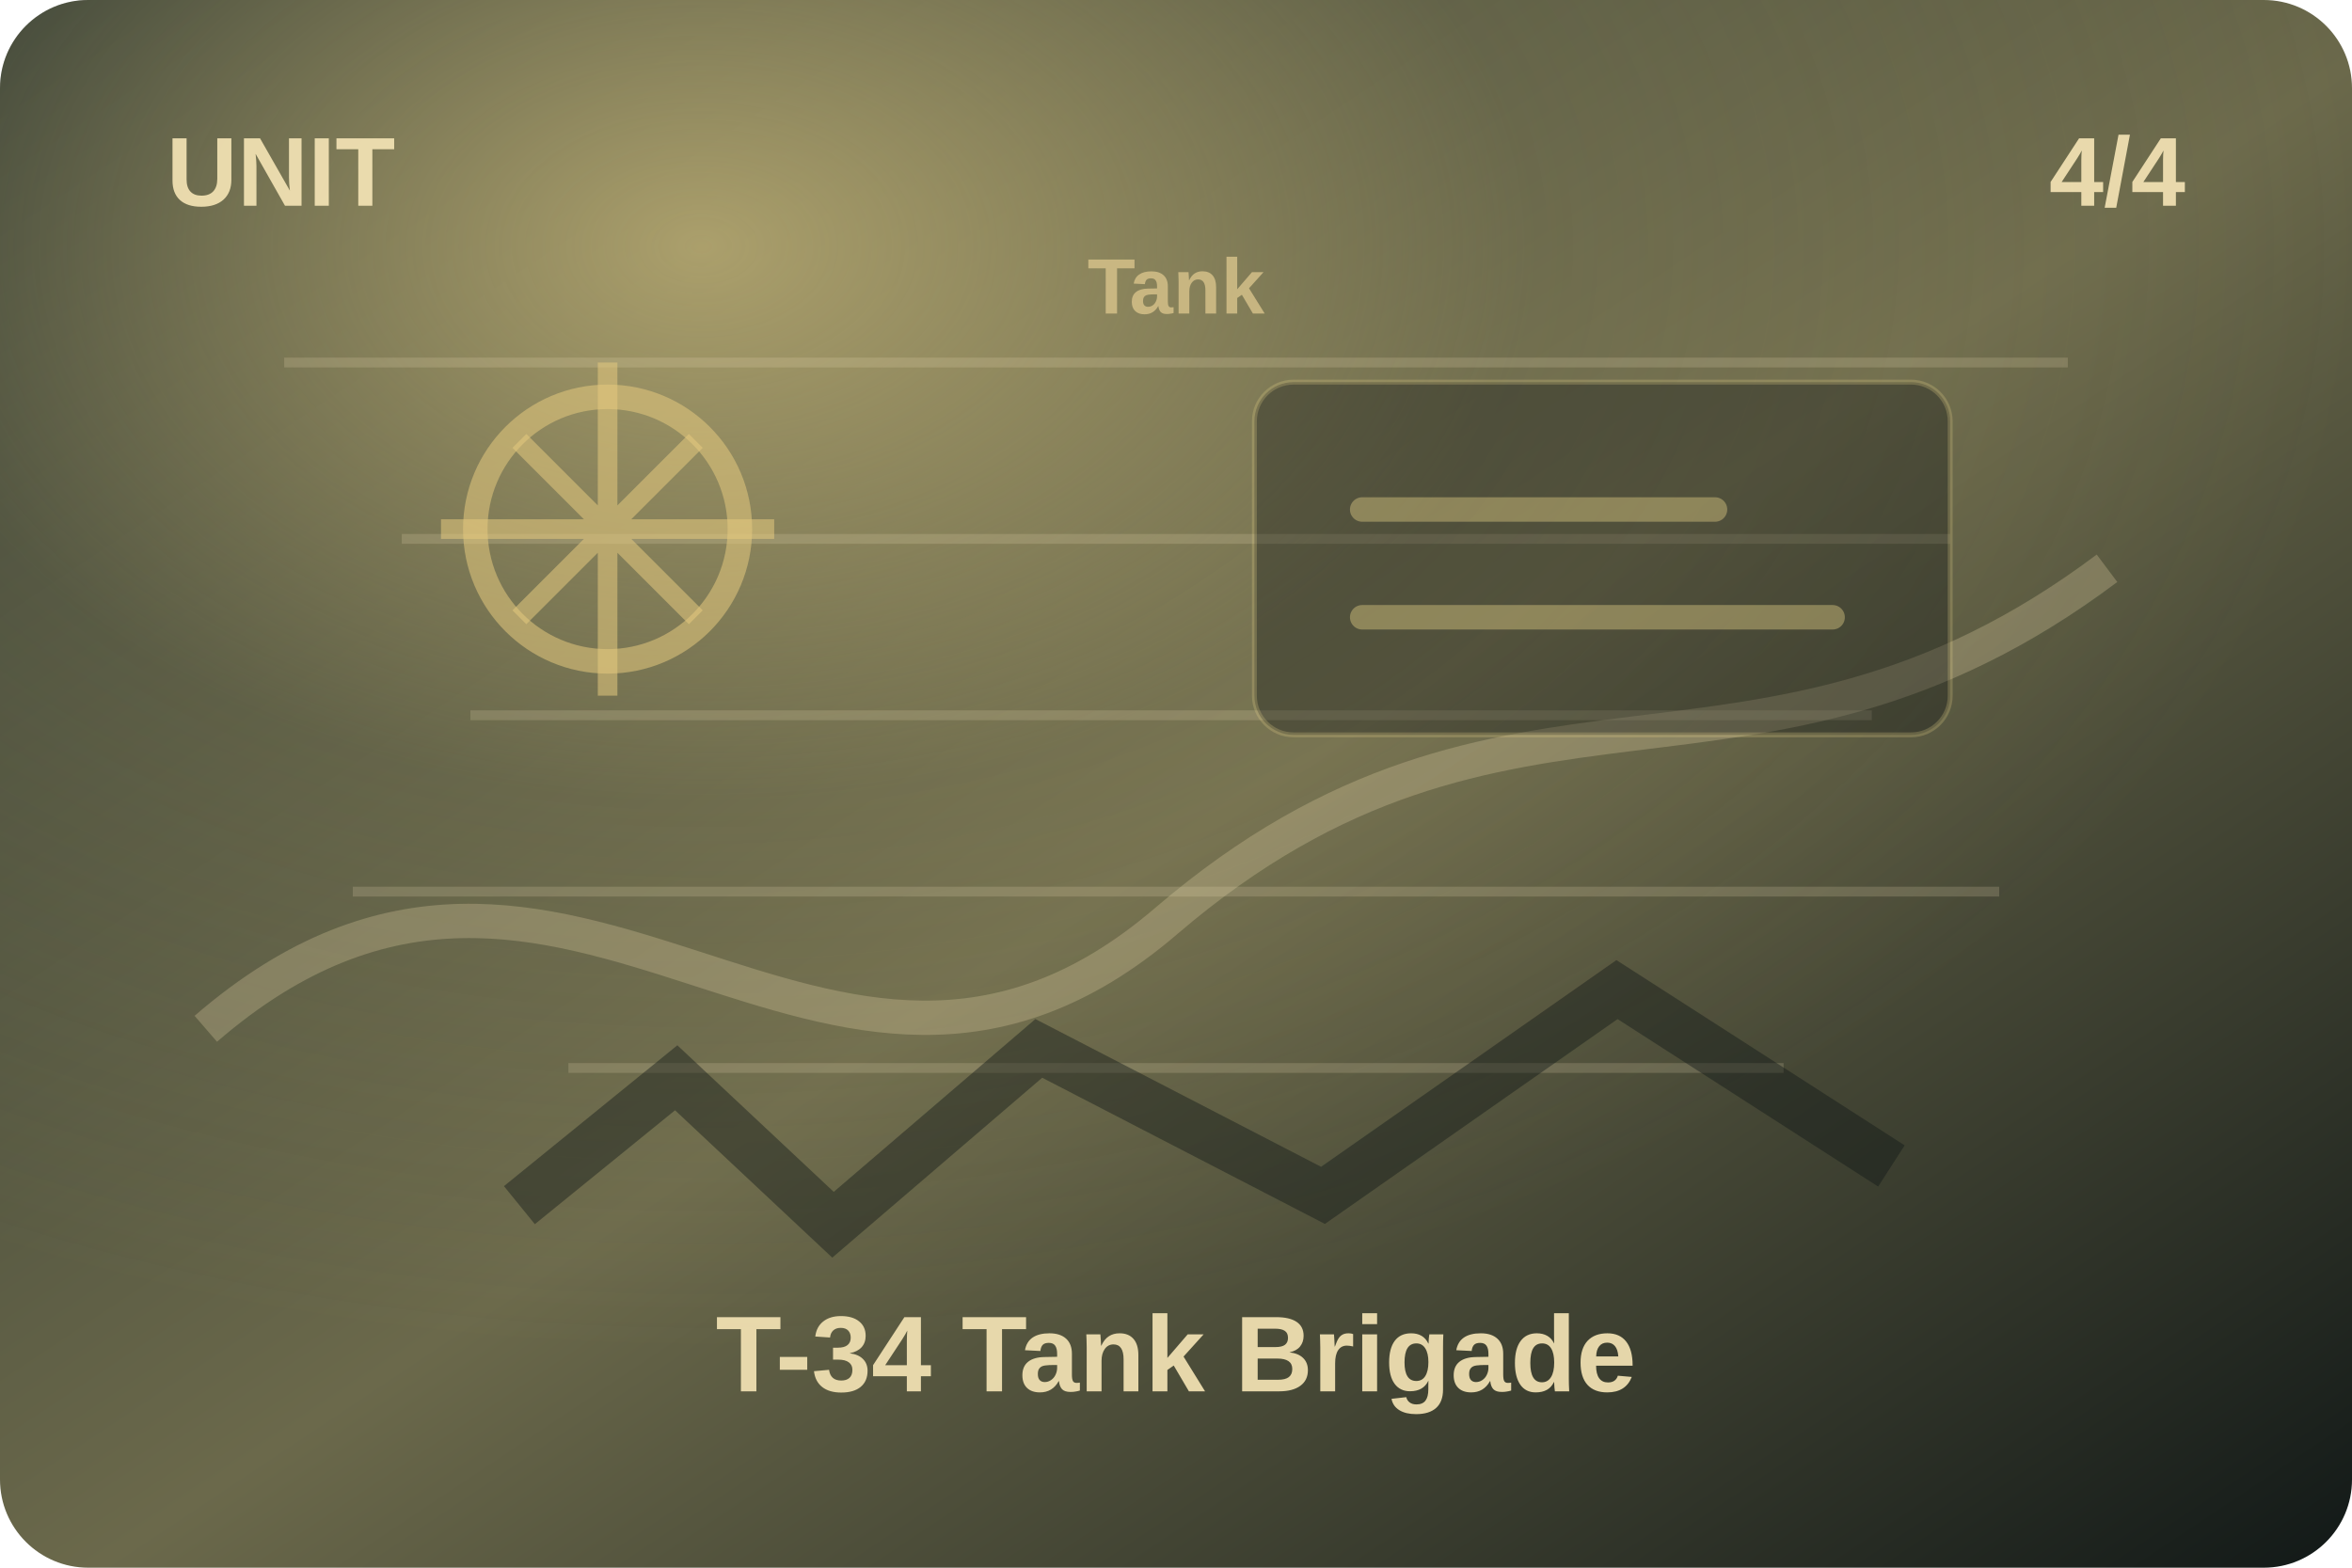
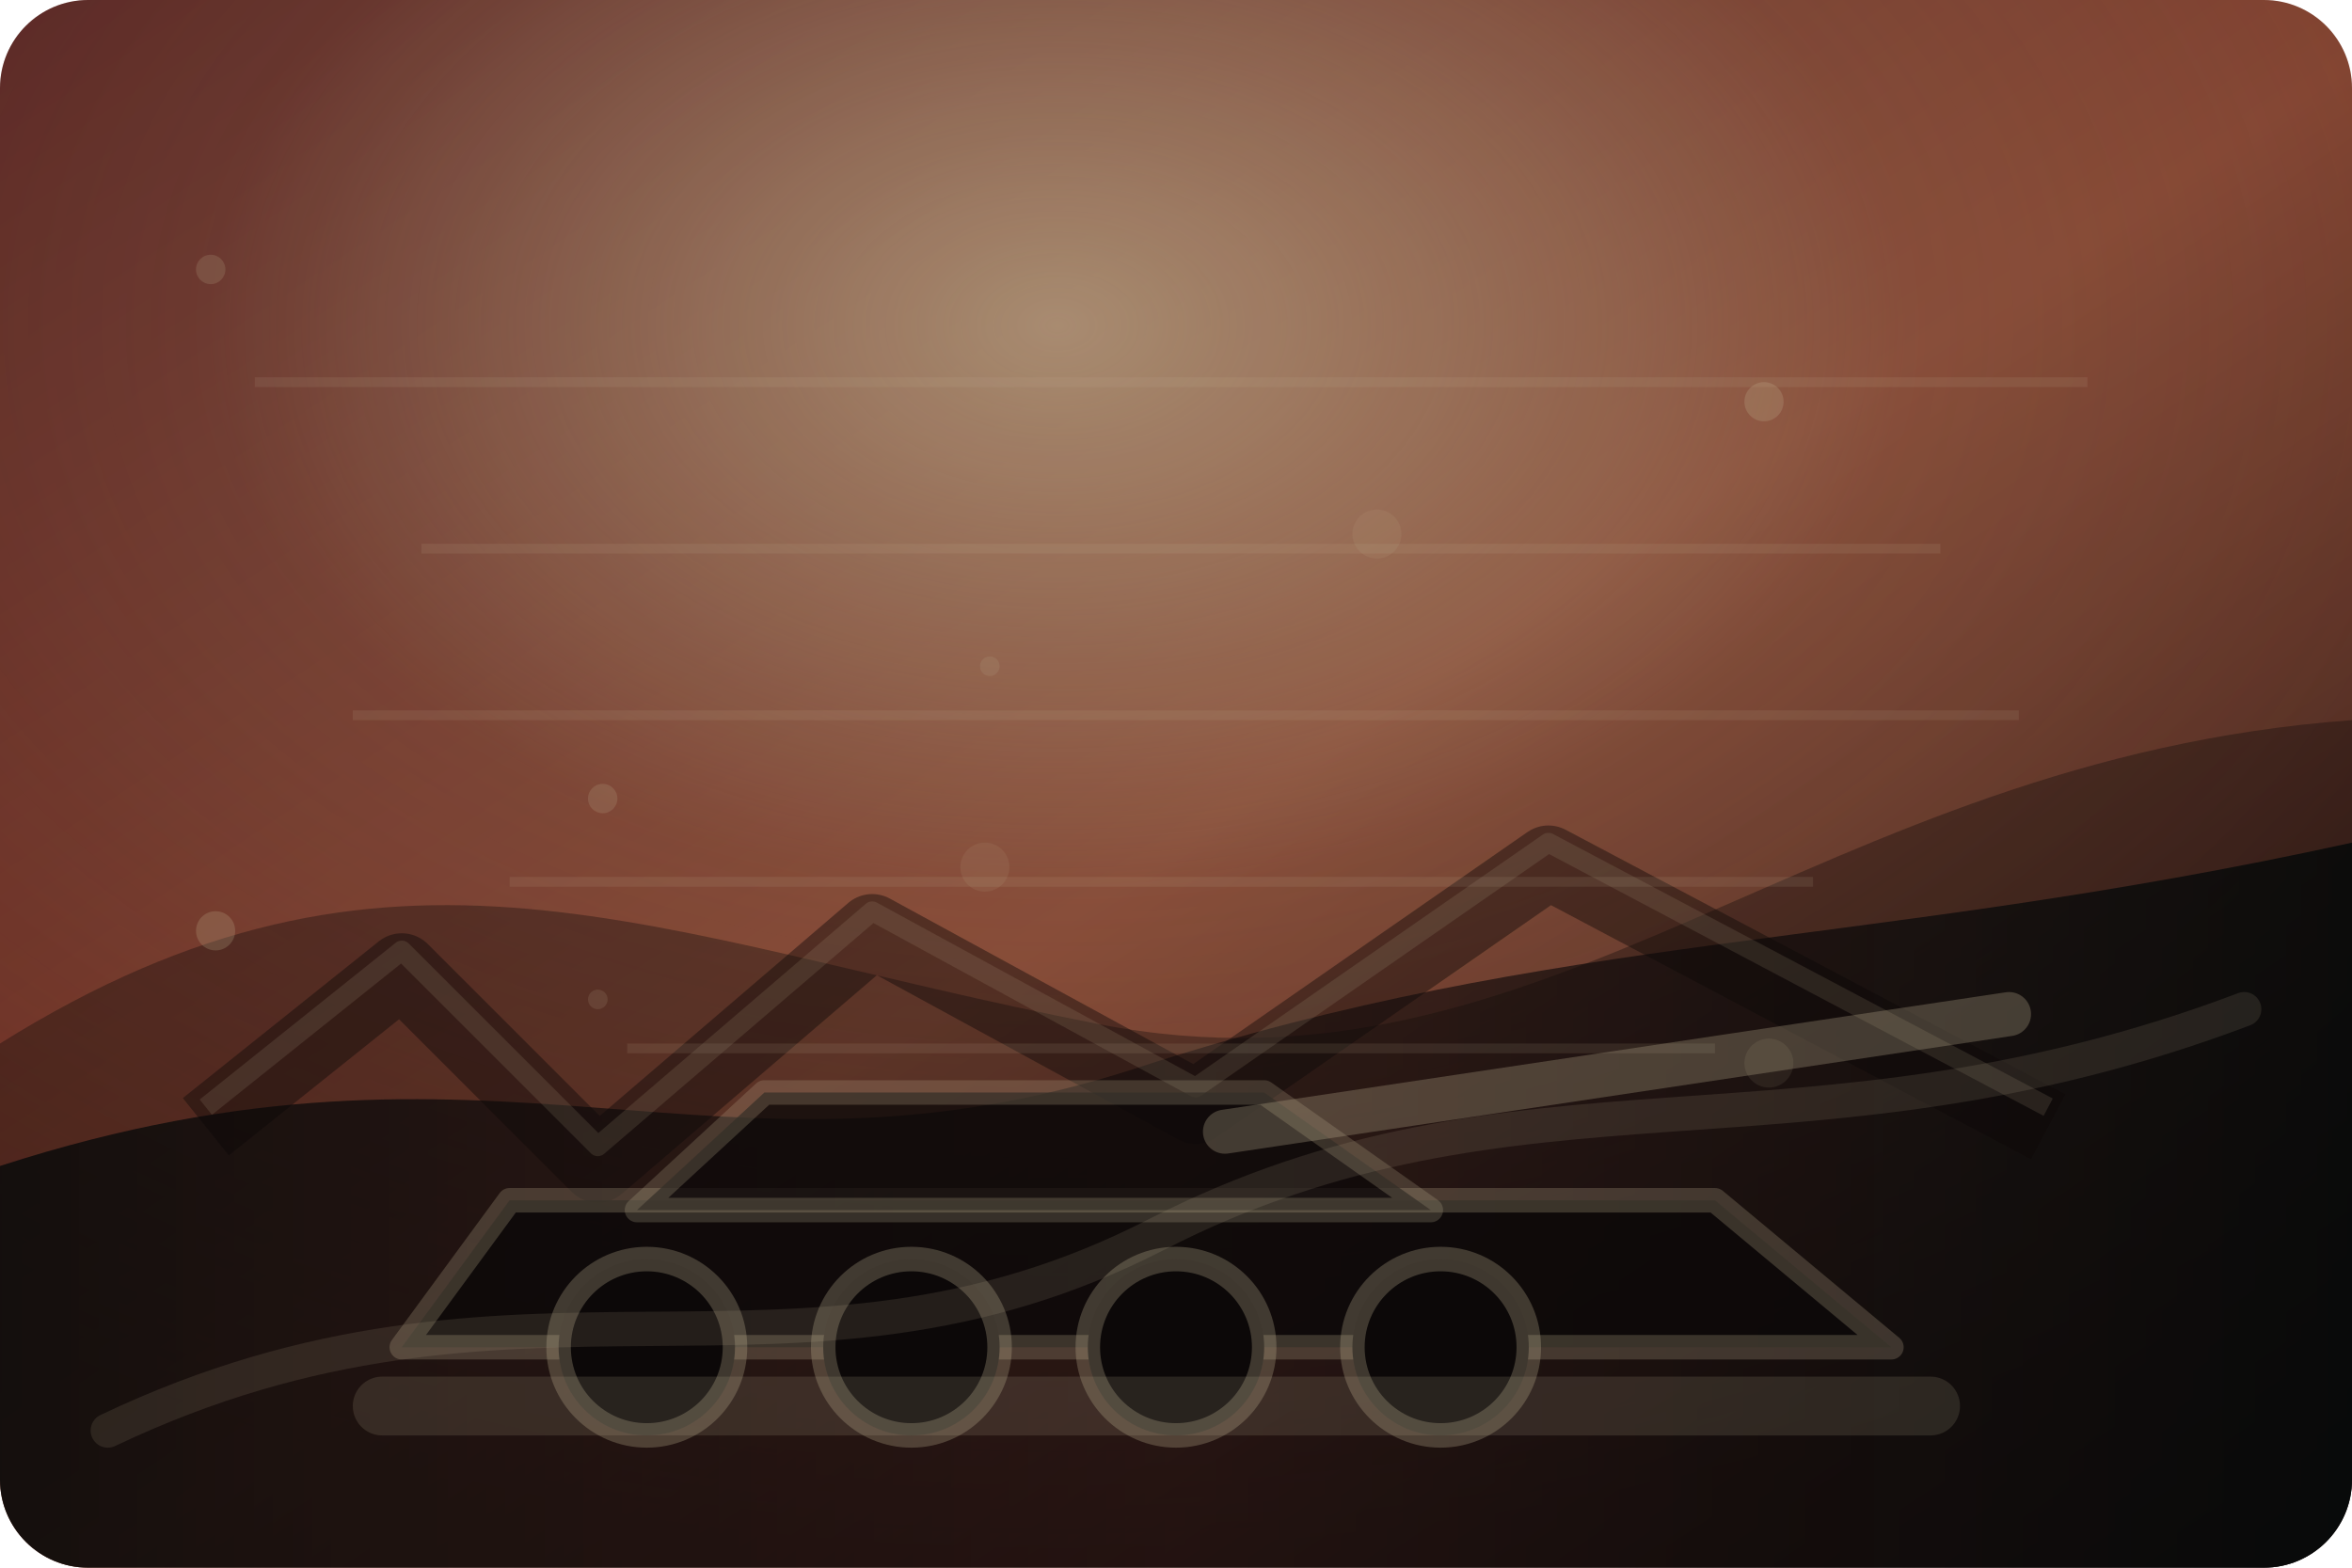
- <svg xmlns="http://www.w3.org/2000/svg" width="480" height="320" viewBox="0 0 480 320" role="img" aria-label="T-34 Tank Brigade placeholder art">
+ <svg xmlns="http://www.w3.org/2000/svg" width="480" height="320" viewBox="0 0 480 320" role="img" aria-label="T-34 Tank Brigade card art">
  <defs>
    <linearGradient id="bg" x1="0" x2="1" y1="0" y2="1">
-       <stop offset="0" stop-color="#26312d" />
-       <stop offset="0.52" stop-color="#6b694b" />
-       <stop offset="1" stop-color="#111817" />
+       <stop offset="0" stop-color="#551a1a" />
+       <stop offset="0.52" stop-color="#88402d" />
+       <stop offset="1" stop-color="#170d0d" />
    </linearGradient>
-     <radialGradient id="lamp" cx="30%" cy="16%" r="70%">
-       <stop offset="0" stop-color="#ead48a" stop-opacity="0.62" />
-       <stop offset="0.5" stop-color="#ead48a" stop-opacity="0.13" />
-       <stop offset="1" stop-color="#ead48a" stop-opacity="0" />
+     <radialGradient id="lamp" cx="45%" cy="21%" r="78%">
+       <stop offset="0" stop-color="#d5c7a1" stop-opacity="0.68" />
+       <stop offset="0.46" stop-color="#d5c7a1" stop-opacity="0.16" />
+       <stop offset="1" stop-color="#d5c7a1" stop-opacity="0" />
    </radialGradient>
+     <linearGradient id="ground" x1="0" x2="1" y1="0" y2="0">
+       <stop offset="0" stop-color="#070a0a" stop-opacity="0.82" />
+       <stop offset="0.5" stop-color="#170d0d" stop-opacity="0.58" />
+       <stop offset="1" stop-color="#070a0a" stop-opacity="0.88" />
+     </linearGradient>
+     <filter id="grain">
+       <feTurbulence baseFrequency="0.72" numOctaves="2" seed="83" type="fractalNoise" />
+       <feColorMatrix type="saturate" values="0" />
+       <feComponentTransfer>
+         <feFuncA type="table" tableValues="0 0.18" />
+       </feComponentTransfer>
+       <feBlend mode="overlay" in2="SourceGraphic" />
+     </filter>
+     <clipPath id="round">
+       <rect width="480" height="320" rx="18" />
+     </clipPath>
  </defs>
-   <rect width="480" height="320" rx="18" fill="url(#bg)" />
-   <rect width="480" height="320" rx="18" fill="url(#lamp)" />
-   <path d="M42 210 C116 146 168 248 238 188 S358 170 430 116" fill="none" stroke="#f0ddb0" stroke-width="7" stroke-opacity="0.26" />
-   <path d="M58 74 H422 M82 110 H398 M96 146 H382 M72 182 H408 M116 218 H364" stroke="#f8e8bd" stroke-width="2" stroke-opacity="0.18" />
-   <path d="M106 246 L138 220 L170 250 L212 214 L270 244 L330 202 L386 238" fill="none" stroke="#101617" stroke-width="10" stroke-opacity="0.42" />
-   <circle cx="124" cy="108" r="27" fill="none" stroke="#e3c87e" stroke-width="5" stroke-opacity="0.55" />
-   <path d="M124 74 V142 M90 108 H158 M106 90 L142 126 M142 90 L106 126" stroke="#e3c87e" stroke-width="4" stroke-opacity="0.55" />
-   <rect x="256" y="78" width="142" height="72" rx="8" fill="#0b1112" fill-opacity="0.34" stroke="#ead48a" stroke-opacity="0.24" />
-   <path d="M278 126 H374 M278 104 H350" stroke="#ead48a" stroke-width="5" stroke-linecap="round" stroke-opacity="0.4" />
-   <text x="240" y="284" text-anchor="middle" font-family="Arial, sans-serif" font-size="22" font-weight="700" fill="#f3e3b4" opacity="0.92">T-34 Tank Brigade</text>
-   <text x="34" y="42" font-family="Arial, sans-serif" font-size="20" font-weight="700" fill="#f3e3b4" opacity="0.92">UNIT</text>
-   <text x="446" y="42" text-anchor="end" font-family="Arial, sans-serif" font-size="20" font-weight="700" fill="#f3e3b4" opacity="0.92">4/4</text>
-   <text x="240" y="64" text-anchor="middle" font-family="Arial, sans-serif" font-size="16" font-weight="700" fill="#d7c28a" opacity="0.82">Tank</text>
+   <g clip-path="url(#round)">
+     <rect width="480" height="320" fill="url(#bg)" />
+     <rect width="480" height="320" fill="url(#lamp)" />
+     <path d="M0 213 C80 163 132 191 224 209 S370 155 480 147 V320 H0 Z" fill="#0d0909" opacity="0.34" />
+     <path d="M0 238 C102 205 146 246 232 218 S380 194 480 172 V320 H0 Z" fill="url(#ground)" />
+     <path d="M42 230 L82 198 L122 238 L178 190 L244 226 L316 176 L418 230" fill="none" stroke="#0d0909" stroke-width="15" stroke-linejoin="round" stroke-opacity="0.42" />
+     <path d="M42 226 L82 194 L122 234 L178 186 L244 222 L316 172 L418 226" fill="none" stroke="#d5c7a1" stroke-width="4" stroke-linejoin="round" stroke-opacity="0.14" />
+     <path d="M52 78 H426 M86 112 H396 M72 146 H412 M104 180 H370 M128 214 H350" stroke="#d5c7a1" stroke-width="2" stroke-opacity="0.12" />
+     <g fill="#0d0909" stroke="#d5c7a1" stroke-opacity="0.28" stroke-width="5" stroke-linejoin="round">
+       <path d="M104 245 H350 L386 275 H82 Z" opacity="0.86" />
+       <path d="M156 223 H258 L292 247 H130 Z" opacity="0.78" />
+       <path d="M250 231 L410 207" fill="none" stroke-width="9" stroke-linecap="round" />
+       <circle cx="132" cy="275" r="18" />
+       <circle cx="186" cy="275" r="18" />
+       <circle cx="240" cy="275" r="18" />
+       <circle cx="294" cy="275" r="18" />
+       <path d="M78 287 H394" fill="none" stroke-width="12" stroke-linecap="round" opacity="0.55" />
+     </g>
+     <circle cx="201" cy="177" r="5" fill="#d5c7a1" opacity="0.1" />
+     <circle cx="122" cy="204" r="2" fill="#d5c7a1" opacity="0.14" />
+     <circle cx="43" cy="55" r="3" fill="#d5c7a1" opacity="0.18" />
+     <circle cx="360" cy="82" r="4" fill="#d5c7a1" opacity="0.22" />
+     <circle cx="281" cy="109" r="5" fill="#d5c7a1" opacity="0.1" />
+     <circle cx="202" cy="136" r="2" fill="#d5c7a1" opacity="0.14" />
+     <circle cx="123" cy="163" r="3" fill="#d5c7a1" opacity="0.18" />
+     <circle cx="44" cy="190" r="4" fill="#d5c7a1" opacity="0.22" />
+     <circle cx="361" cy="217" r="5" fill="#d5c7a1" opacity="0.1" />
+     <rect width="480" height="320" fill="#000" opacity="0.08" filter="url(#grain)" />
+     <path d="M22 292 C106 252 162 290 236 252 S368 240 458 206" fill="none" stroke="#d5c7a1" stroke-width="7" stroke-linecap="round" stroke-opacity="0.12" />
+   </g>
</svg>
